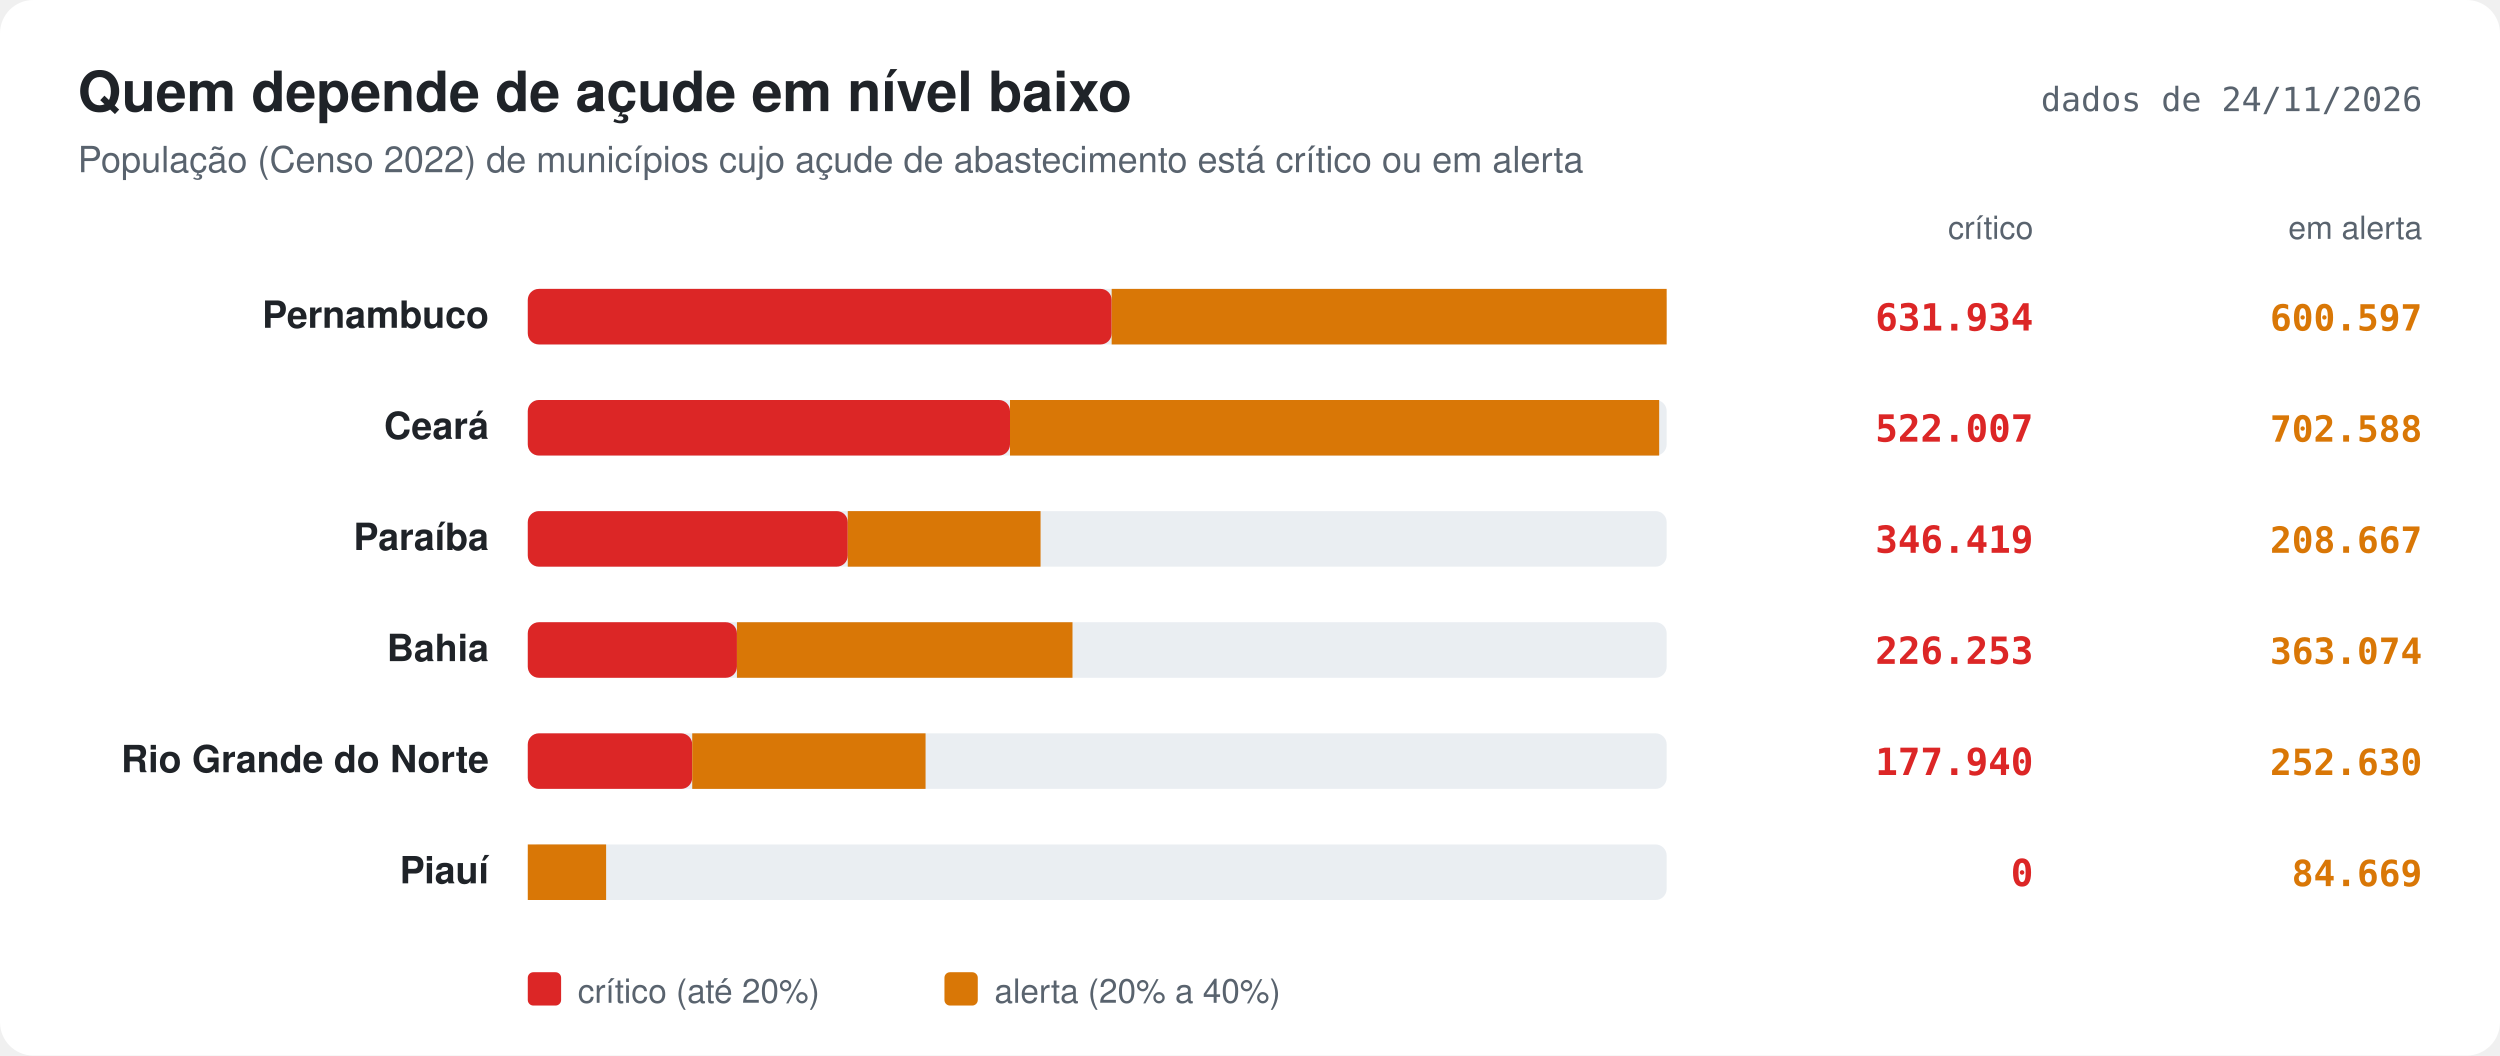
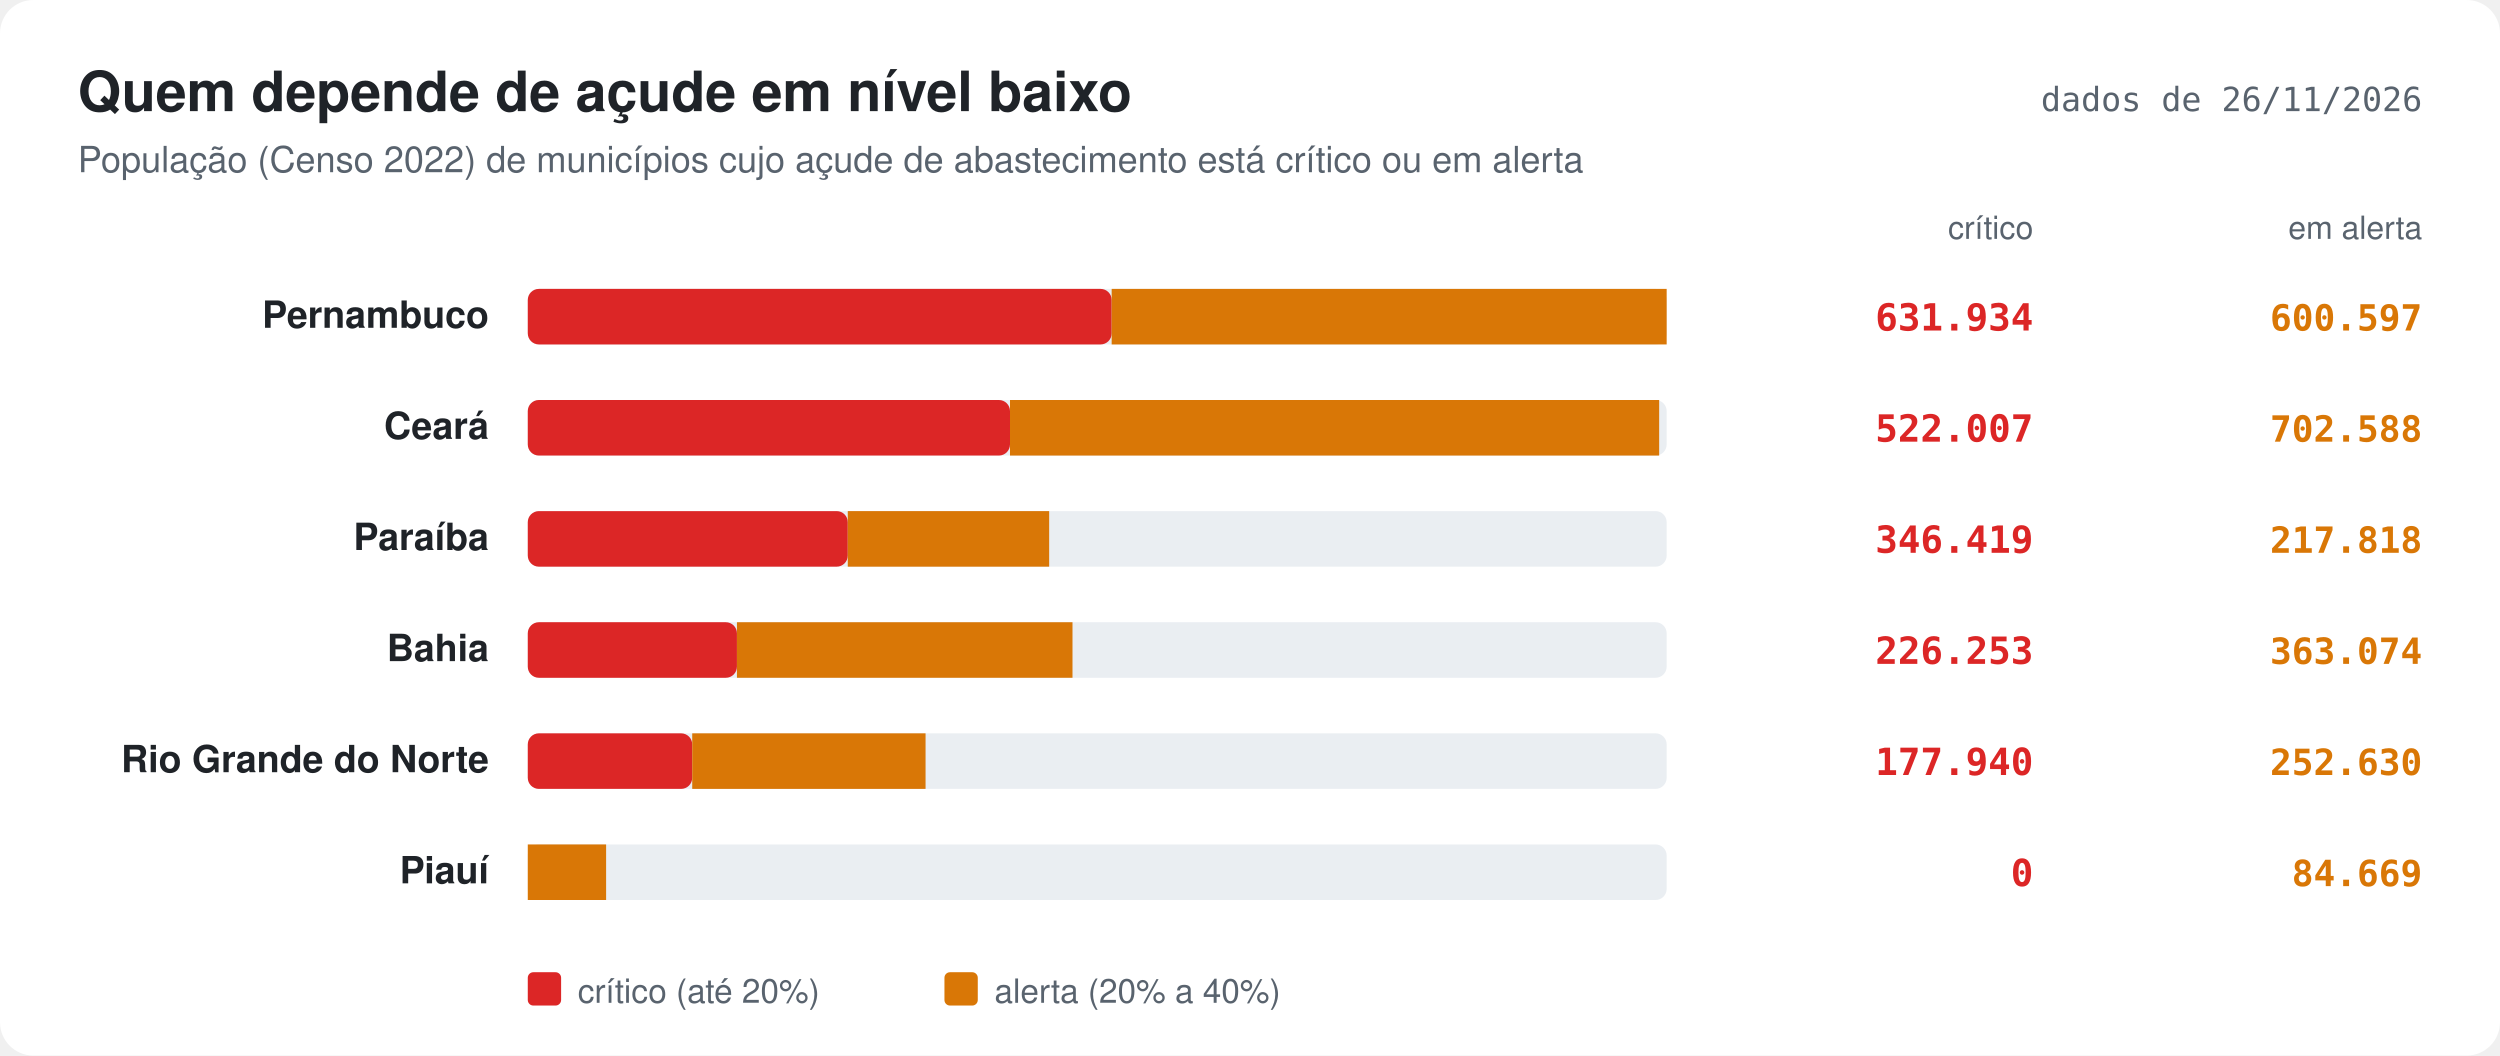
<svg xmlns="http://www.w3.org/2000/svg" width="900" height="380" viewBox="0 0 900 380" role="img" aria-label="População em municípios com açude crítico por estado">
  <style>
  .bg{fill:#ffffff} .card{fill:#f6f8fa;stroke:#d0d7de} .fg{fill:#1f2328} .mu{fill:#59636e}
  .grid{stroke:#d8dee4} .axis{stroke:#8c959f} .acc{fill:#0e7490} .accs{stroke:#0e7490} .area{fill:#0e7490;fill-opacity:.12}
  .crit{fill:#dc2626} .alert{fill:#d97706} .ok{fill:#16a34a} .nd{fill:#8c959f}
  .s0{fill:#f5e050} .s1{fill:#fcc55a} .s2{fill:#f59e0b} .s3{fill:#dc2626} .s4{fill:#7f1d1d} .track{fill:#eaeef2}
  text{font-family:-apple-system,BlinkMacSystemFont,'Segoe UI',Helvetica,Arial,sans-serif} .num{font-family:ui-monospace,SFMono-Regular,'SF Mono',Menlo,Consolas,monospace;font-variant-numeric:tabular-nums}
  @media (prefers-color-scheme: dark){
    .bg{fill:#0d1117} .card{fill:#161b22;stroke:#30363d} .fg{fill:#e6edf3} .mu{fill:#8d96a0}
    .grid{stroke:#21262d} .axis{stroke:#484f58} .acc{fill:#4fc3d9} .accs{stroke:#4fc3d9} .area{fill:#4fc3d9;fill-opacity:.15}
    .crit{fill:#f85149} .alert{fill:#f0a020} .ok{fill:#3fb950} .nd{fill:#6e7681} .track{fill:#21262d}
  }
</style>
  <rect class="bg" width="900" height="380" rx="12" />
  <text x="28" y="40" class="fg" font-size="20" font-weight="700" text-anchor="start">Quem depende de açude em nível baixo</text>
  <text x="28" y="62" class="mu" font-size="13" font-weight="400" text-anchor="start">População (Censo 2022) de municípios cujo açude de abastecimento está crítico ou em alerta</text>
-   <text x="872" y="40" class="mu num" font-size="12" font-weight="400" text-anchor="end">dados de 24/11/2026</text>
+   <text x="872" y="40" class="mu num" font-size="12" font-weight="400" text-anchor="end">dados de 26/11/2026</text>
  <text x="176" y="118" class="fg" font-size="13.5" font-weight="600" text-anchor="end">Pernambuco</text>
  <rect class="track" x="190" y="104" width="410" height="20" rx="4" />
  <rect class="crit" x="190" y="104" width="210.2" height="20" rx="4" />
  <rect class="alert" x="400.2" y="104" width="199.8" height="20" />
  <text x="732" y="119" class="crit num" font-size="13.5" font-weight="700" text-anchor="end">631.934</text>
  <text x="872" y="119" class="alert num" font-size="13" font-weight="600" text-anchor="end">600.597</text>
  <text x="176" y="158" class="fg" font-size="13.5" font-weight="600" text-anchor="end">Ceará</text>
  <rect class="track" x="190" y="144" width="410" height="20" rx="4" />
  <rect class="crit" x="190" y="144" width="173.6" height="20" rx="4" />
  <rect class="alert" x="363.6" y="144" width="233.7" height="20" />
  <text x="732" y="159" class="crit num" font-size="13.5" font-weight="700" text-anchor="end">522.007</text>
  <text x="872" y="159" class="alert num" font-size="13" font-weight="600" text-anchor="end">702.588</text>
  <text x="176" y="198" class="fg" font-size="13.5" font-weight="600" text-anchor="end">Paraíba</text>
  <rect class="track" x="190" y="184" width="410" height="20" rx="4" />
  <rect class="crit" x="190" y="184" width="115.2" height="20" rx="4" />
-   <rect class="alert" x="305.2" y="184" width="69.4" height="20" />
+   <rect class="alert" x="305.2" y="184" width="72.5" height="20" />
  <text x="732" y="199" class="crit num" font-size="13.5" font-weight="700" text-anchor="end">346.419</text>
-   <text x="872" y="199" class="alert num" font-size="13" font-weight="600" text-anchor="end">208.667</text>
+   <text x="872" y="199" class="alert num" font-size="13" font-weight="600" text-anchor="end">217.818</text>
  <text x="176" y="238" class="fg" font-size="13.5" font-weight="600" text-anchor="end">Bahia</text>
  <rect class="track" x="190" y="224" width="410" height="20" rx="4" />
  <rect class="crit" x="190" y="224" width="75.3" height="20" rx="4" />
  <rect class="alert" x="265.3" y="224" width="120.8" height="20" />
  <text x="732" y="239" class="crit num" font-size="13.5" font-weight="700" text-anchor="end">226.253</text>
  <text x="872" y="239" class="alert num" font-size="13" font-weight="600" text-anchor="end">363.074</text>
  <text x="176" y="278" class="fg" font-size="13.5" font-weight="600" text-anchor="end">Rio Grande do Norte</text>
  <rect class="track" x="190" y="264" width="410" height="20" rx="4" />
  <rect class="crit" x="190" y="264" width="59.2" height="20" rx="4" />
  <rect class="alert" x="249.2" y="264" width="84.0" height="20" />
  <text x="732" y="279" class="crit num" font-size="13.5" font-weight="700" text-anchor="end">177.940</text>
  <text x="872" y="279" class="alert num" font-size="13" font-weight="600" text-anchor="end">252.630</text>
  <text x="176" y="318" class="fg" font-size="13.5" font-weight="600" text-anchor="end">Piauí</text>
  <rect class="track" x="190" y="304" width="410" height="20" rx="4" />
  <rect class="crit" x="190" y="304" width="0.0" height="20" rx="4" />
  <rect class="alert" x="190.0" y="304" width="28.2" height="20" />
  <text x="732" y="319" class="crit num" font-size="13.5" font-weight="700" text-anchor="end">0</text>
  <text x="872" y="319" class="alert num" font-size="13" font-weight="600" text-anchor="end">84.669</text>
  <text x="732" y="86" class="mu" font-size="11.5" font-weight="400" text-anchor="end">crítico</text>
  <text x="872" y="86" class="mu" font-size="11.5" font-weight="400" text-anchor="end">em alerta</text>
  <rect class="crit" x="190" y="350" width="12" height="12" rx="2" />
  <text x="208" y="361" class="mu" font-size="12" font-weight="400" text-anchor="start">crítico (até 20%)</text>
  <rect class="alert" x="340" y="350" width="12" height="12" rx="2" />
  <text x="358" y="361" class="mu" font-size="12" font-weight="400" text-anchor="start">alerta (20% a 40%)</text>
</svg>
